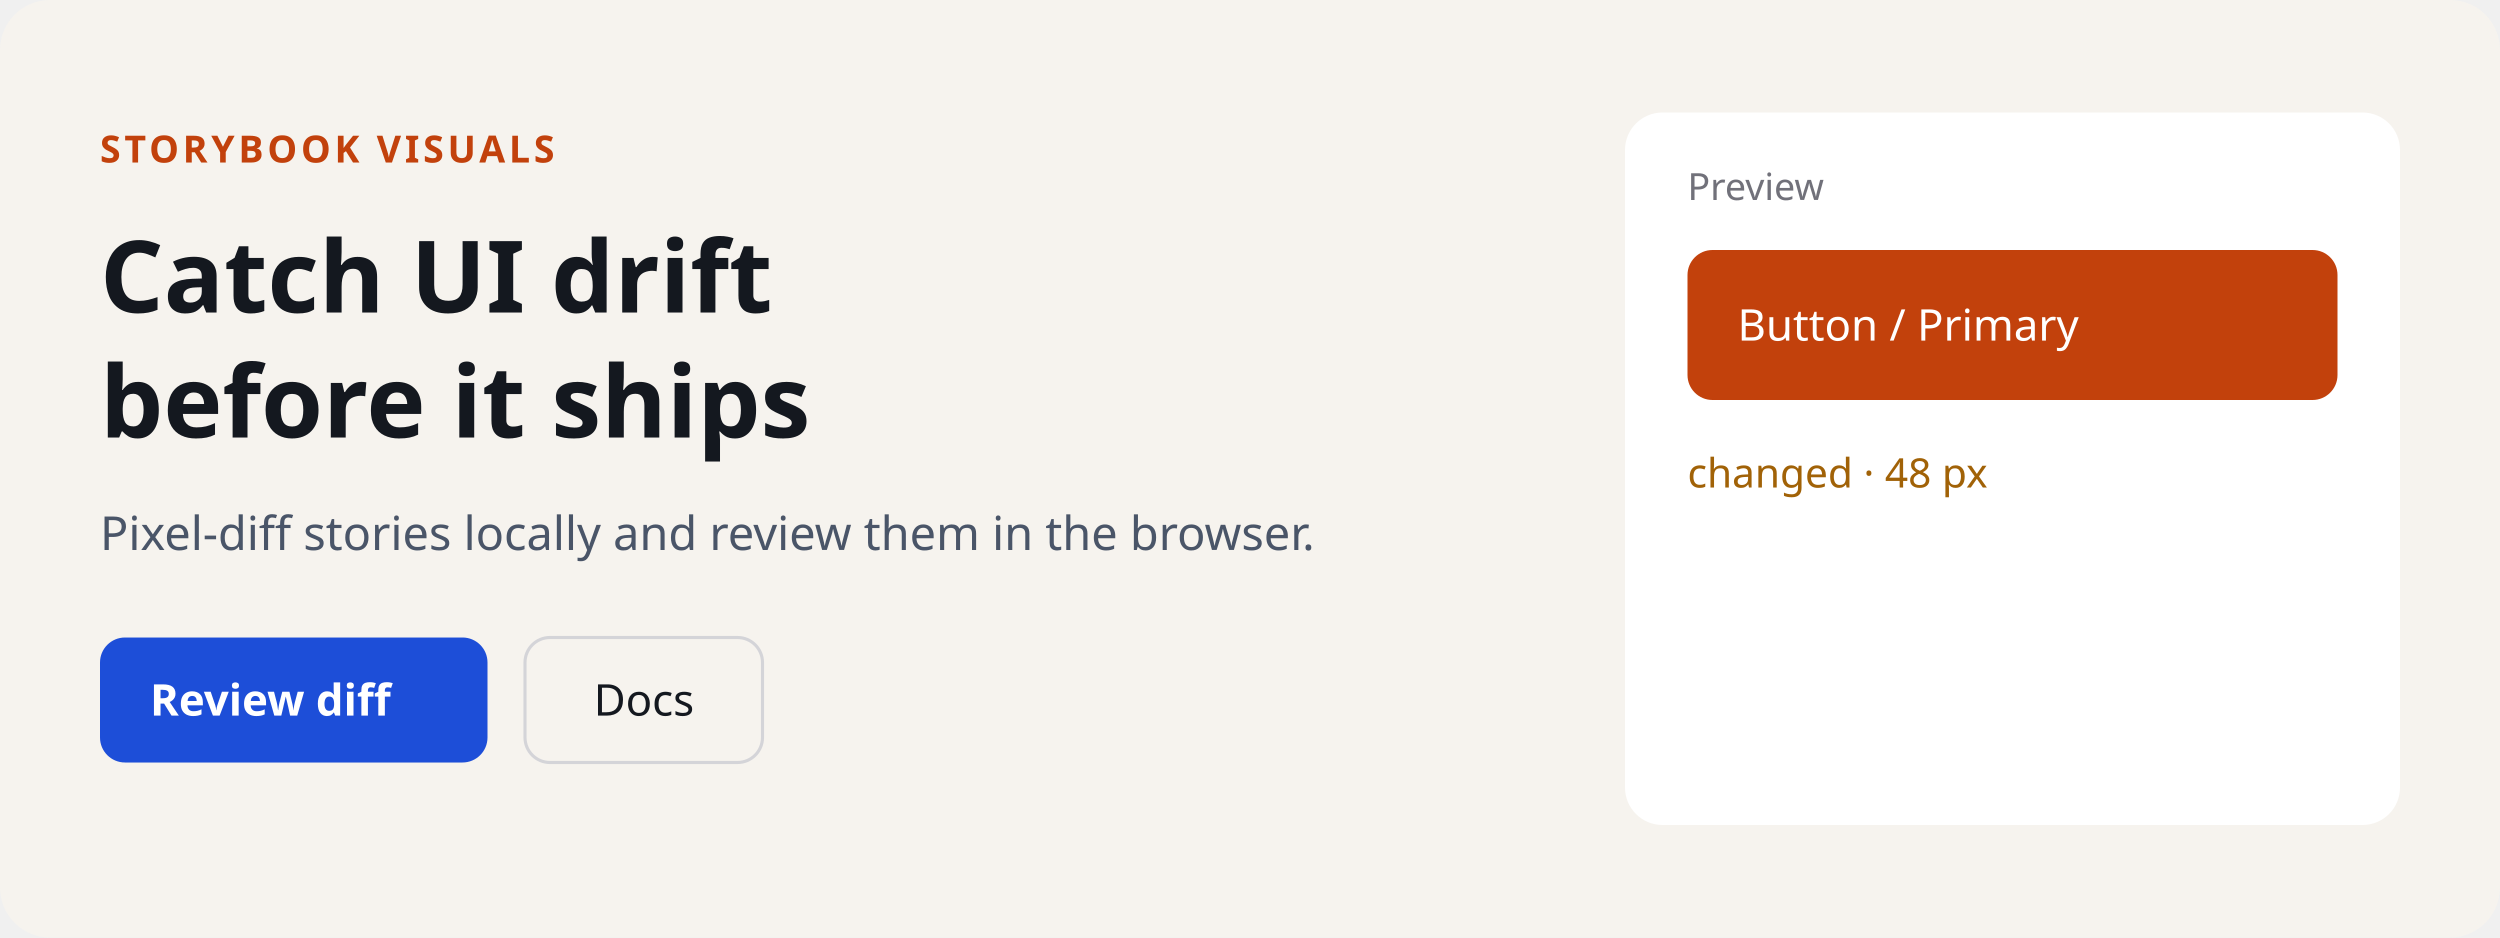
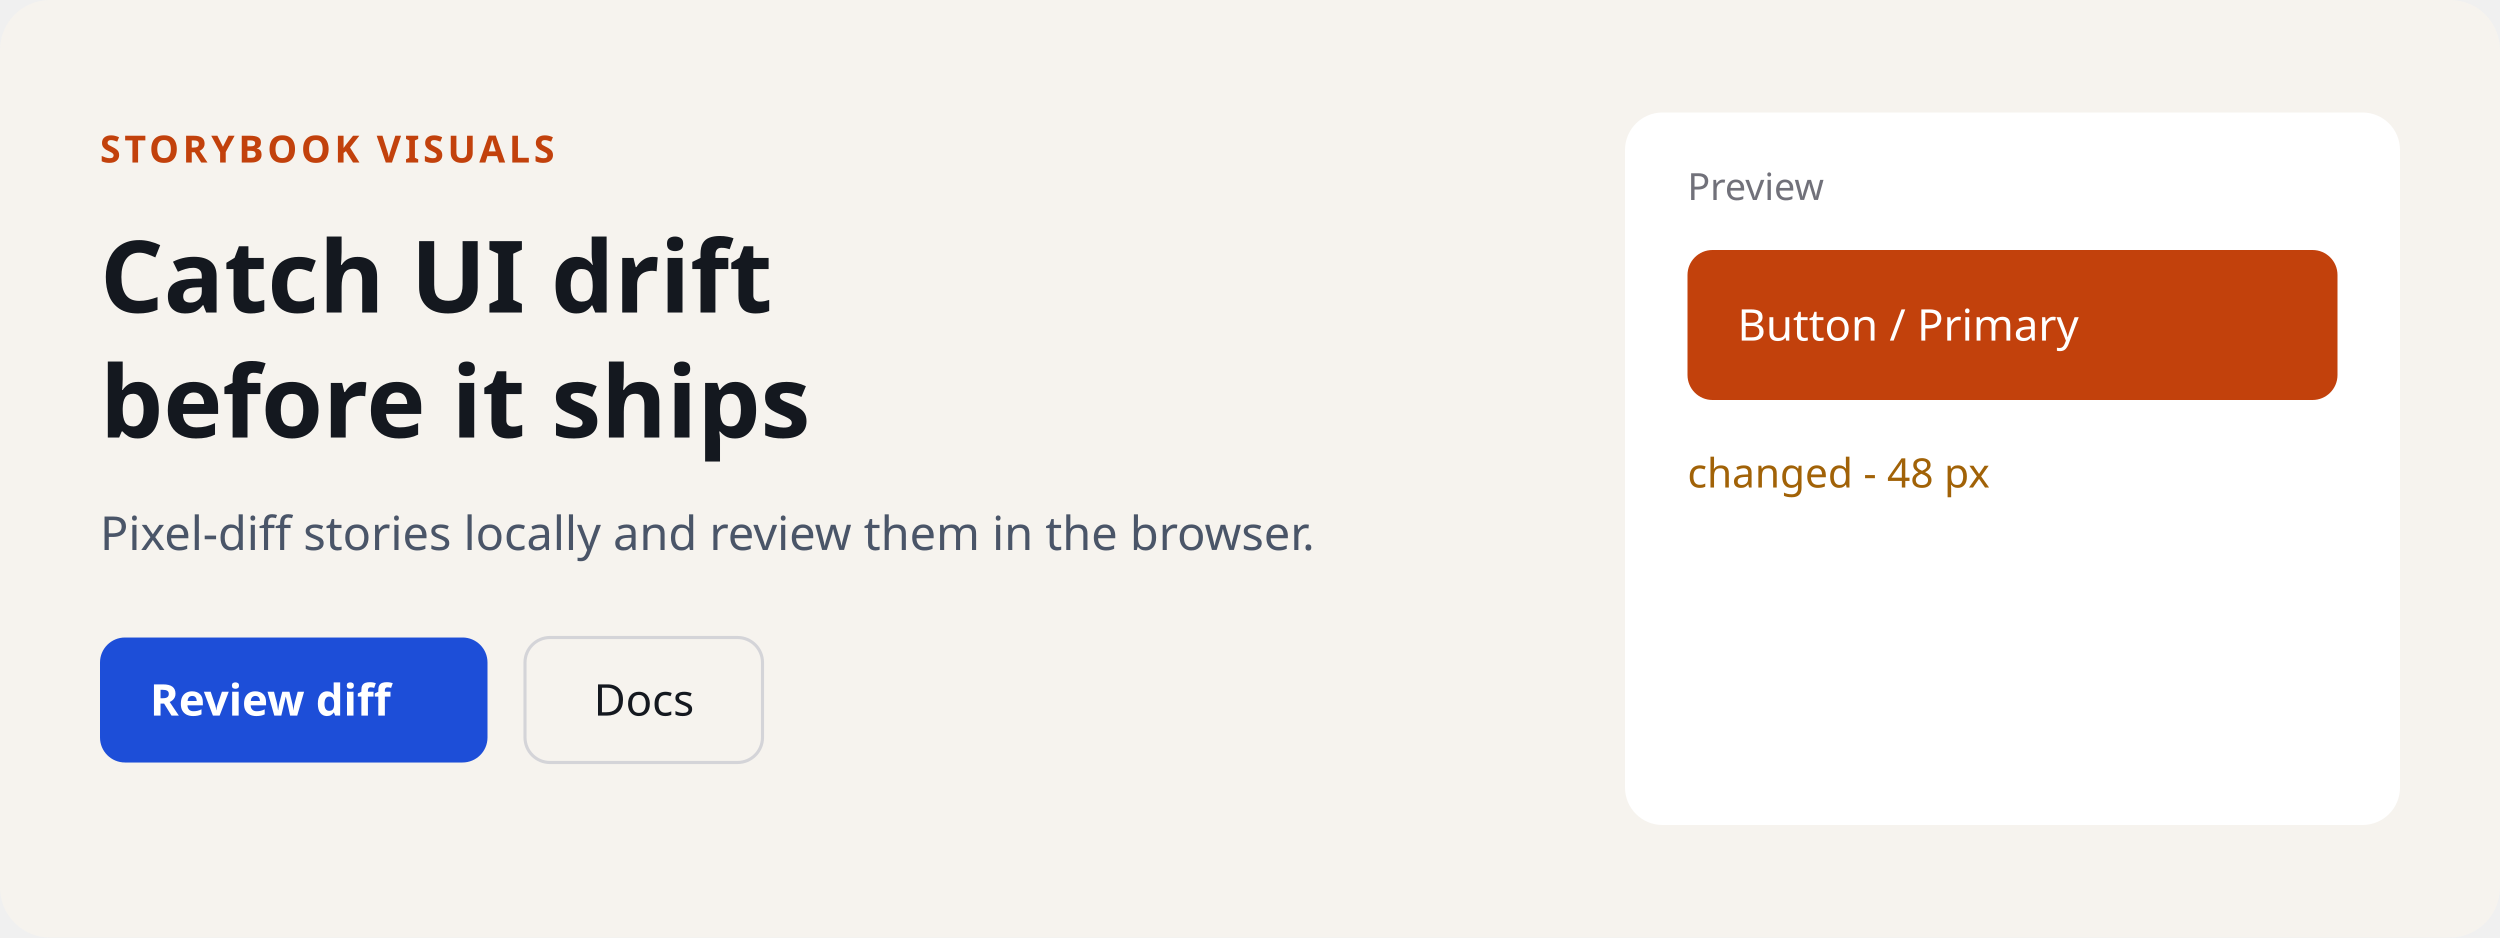
<svg xmlns="http://www.w3.org/2000/svg" width="800" height="300" viewBox="0 0 800 300">
  <rect width="800" height="300" rx="16" fill="#f6f3ee" />
  <text x="32" y="52" fill="#c2410c" font-family="ui-sans-serif,system-ui,sans-serif" font-size="12" font-weight="700" letter-spacing="1.2">STORYBOOK VISUALS</text>
  <text x="32" y="100" fill="#14181f" font-family="ui-sans-serif,system-ui,sans-serif" font-size="32" font-weight="700">Catch UI drift</text>
  <text x="32" y="140" fill="#14181f" font-family="ui-sans-serif,system-ui,sans-serif" font-size="32" font-weight="700">before it ships</text>
  <text x="32" y="176" fill="#4a5568" font-family="ui-sans-serif,system-ui,sans-serif" font-size="15">Pixel-diff stories locally and review them in the browser.</text>
  <rect x="32" y="204" width="124" height="40" rx="8" fill="#1d4ed8" />
  <text x="48" y="229" fill="#fff" font-family="ui-sans-serif,system-ui,sans-serif" font-size="14" font-weight="600">Review diff</text>
  <rect x="168" y="204" width="76" height="40" rx="8" fill="none" stroke="#d4d4d8" />
  <text x="190" y="229" fill="#14181f" font-family="ui-sans-serif,system-ui,sans-serif" font-size="14">Docs</text>
  <rect x="520" y="36" width="248" height="228" rx="12" fill="#fff" />
  <text x="540" y="64" fill="#71717a" font-family="ui-sans-serif,system-ui,sans-serif" font-size="12">Preview</text>
  <rect x="540" y="80" width="208" height="48" rx="8" fill="#c2410c" />
  <text x="556" y="109" fill="#fff" font-family="ui-sans-serif,system-ui,sans-serif" font-size="14">Button / Primary</text>
-   <text x="540" y="156" fill="#a16207" font-family="ui-sans-serif,system-ui,sans-serif" font-size="13">changed · 48 px</text>
+   <text x="540" y="156" fill="#a16207" font-family="ui-sans-serif,system-ui,sans-serif" font-size="13">changed - 48 px</text>
</svg>
